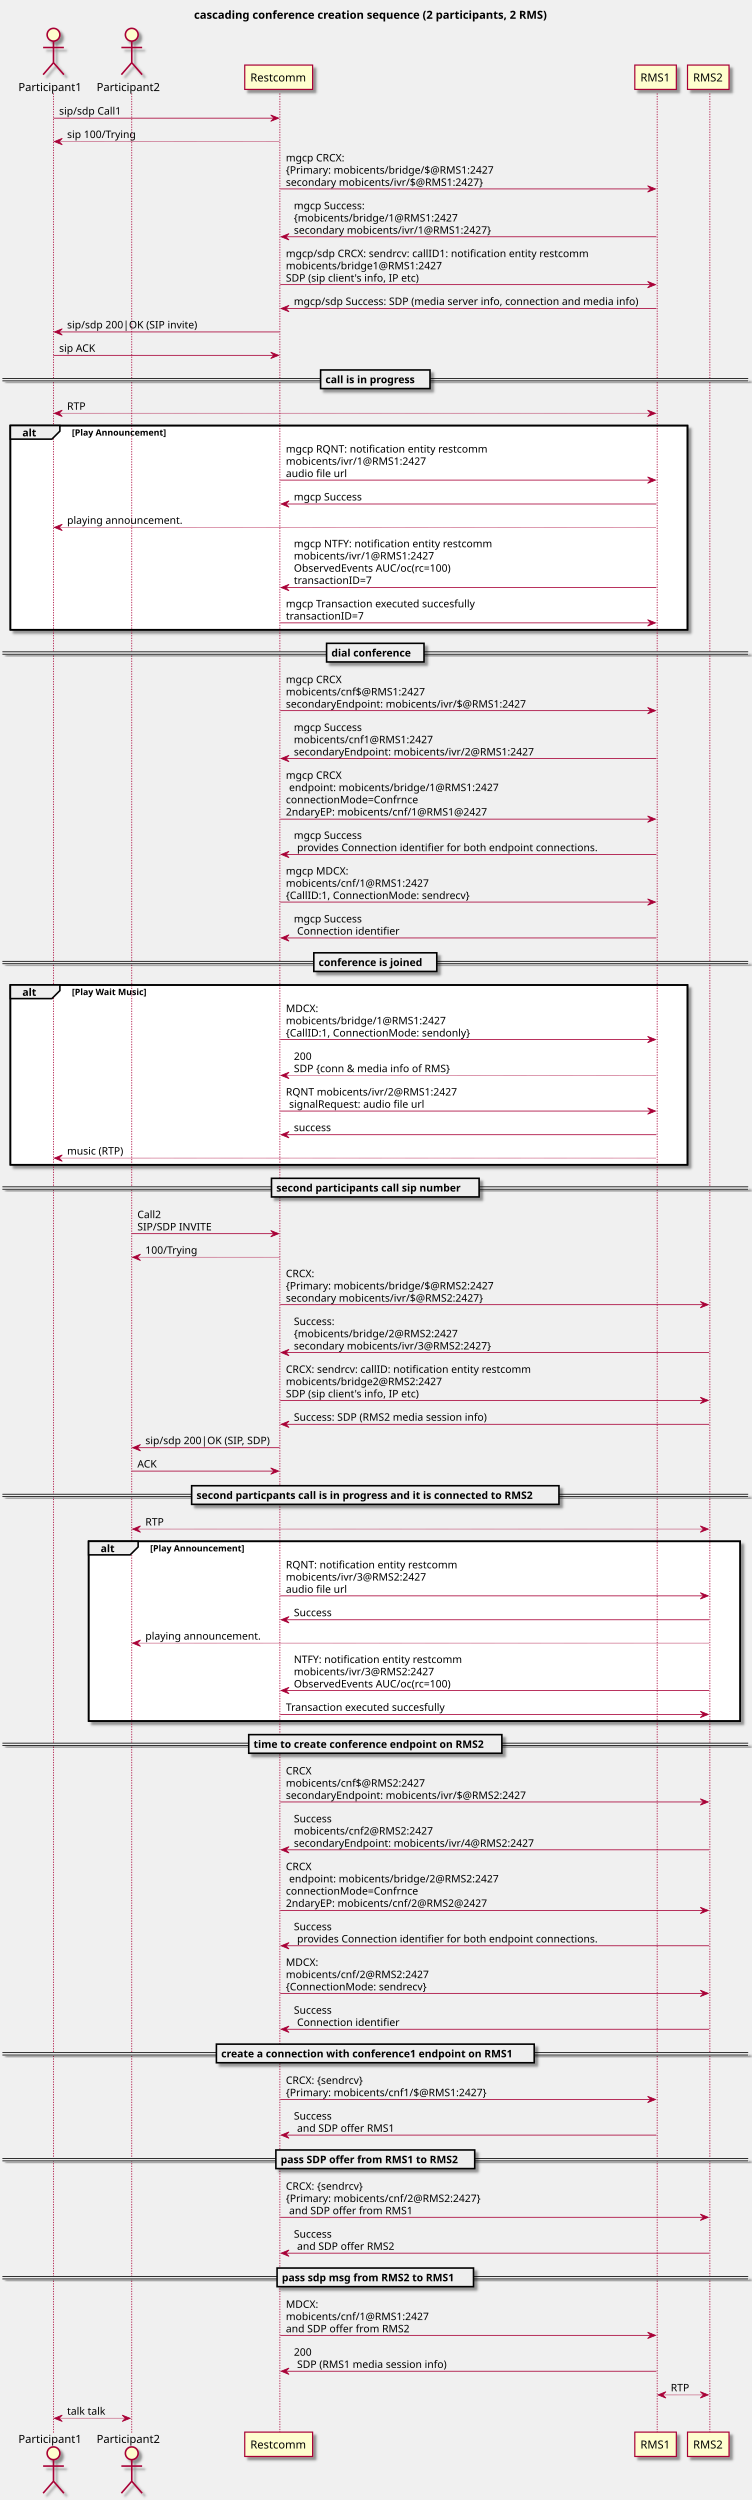
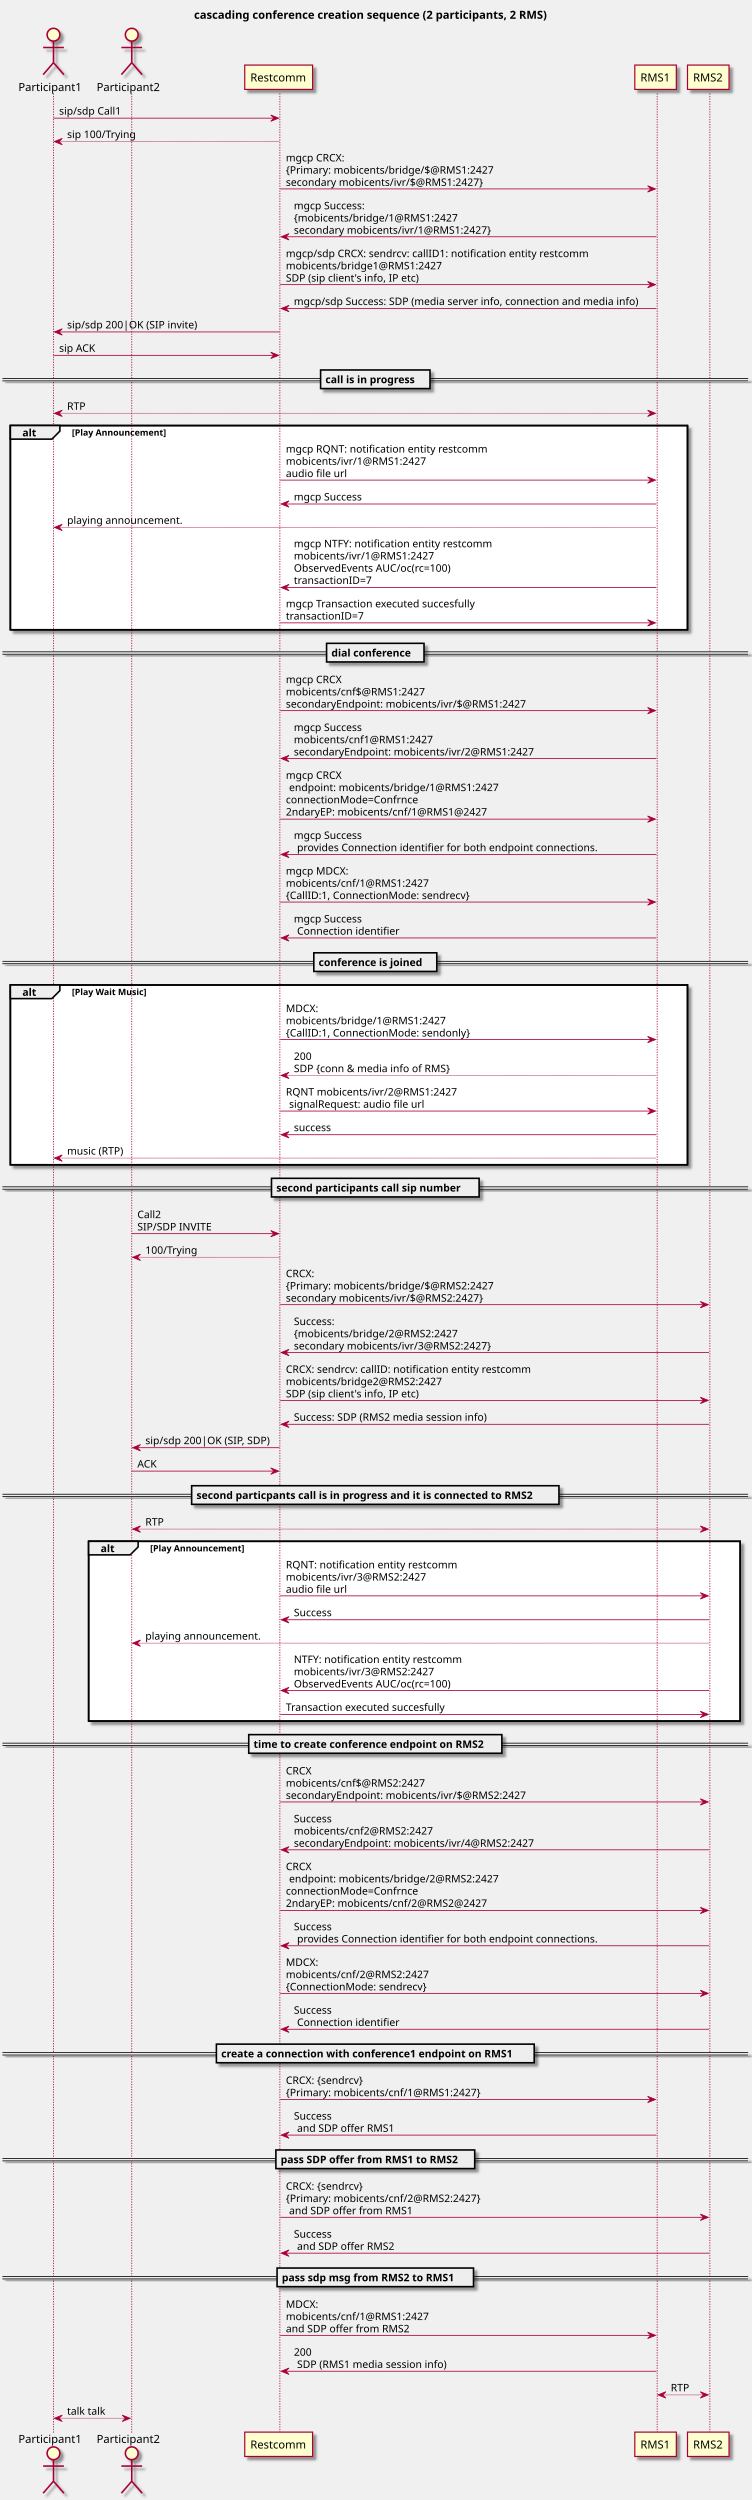
<svg xmlns="http://www.w3.org/2000/svg" height="9784.375px" style="width:2943px;height:9784px;" version="1.1" viewBox="0 0 2943 9784" width="2943.75px">
  <defs>
    <filter height="300%" id="f1" width="300%" x="-1" y="-1">
      <feGaussianBlur result="blurOut" stdDeviation="6.25" />
      <feColorMatrix in="blurOut" result="blurOut2" type="matrix" values="0 0 0 0 0 0 0 0 0 0 0 0 0 0 0 0 0 0 .4 0" />
      <feOffset dx="12.5" dy="12.5" in="blurOut2" result="blurOut3" />
      <feBlend in="SourceGraphic" in2="blurOut3" mode="normal" />
    </filter>
  </defs>
  <g>
    <text fill="#000000" font-family="sans-serif" font-size="43.75" font-weight="bold" lengthAdjust="spacingAndGlyphs" textLength="1418.75" x="759.375" y="73.547">cascading conference creation sequence (2 participants, 2 RMS)</text>
    <rect fill="#FFFFFF" filter="url(#f1)" height="799.145" style="stroke: #000000; stroke-width: 6.25;" width="2650" x="40.625" y="1665.454" />
    <rect fill="#FFFFFF" filter="url(#f1)" height="703.455" style="stroke: #000000; stroke-width: 6.25;" width="2650" x="40.625" y="3854.913" />
    <rect fill="#FFFFFF" filter="url(#f1)" height="703.455" style="stroke: #000000; stroke-width: 6.25;" width="2550" x="346.875" y="6032.086" />
    <line style="stroke: #A80036; stroke-width: 3.125; stroke-dasharray: 5.0,5.0;" x1="209.375" x2="209.375" y1="365.552" y2="9521.448" />
    <line style="stroke: #A80036; stroke-width: 3.125; stroke-dasharray: 5.0,5.0;" x1="515.625" x2="515.625" y1="365.552" y2="9521.448" />
    <line style="stroke: #A80036; stroke-width: 3.125; stroke-dasharray: 5.0,5.0;" x1="1095.312" x2="1095.312" y1="365.552" y2="9521.448" />
    <line style="stroke: #A80036; stroke-width: 3.125; stroke-dasharray: 5.0,5.0;" x1="2571.875" x2="2571.875" y1="365.552" y2="9521.448" />
    <line style="stroke: #A80036; stroke-width: 3.125; stroke-dasharray: 5.0,5.0;" x1="2778.125" x2="2778.125" y1="365.552" y2="9521.448" />
    <text fill="#000000" font-family="sans-serif" font-size="43.75" lengthAdjust="spacingAndGlyphs" textLength="256.25" x="71.875" y="356.323">Participant1</text>
    <ellipse cx="209.375" cy="135.901" fill="#FEFECE" filter="url(#f1)" rx="25" ry="25" style="stroke: #A80036; stroke-width: 6.25;" />
    <path d="M209.375,160.901 L209.375,245.276 M168.75,185.901 L250,185.901 M209.375,245.276 L168.75,292.151 M209.375,245.276 L250,292.151 " fill="#FEFECE" filter="url(#f1)" style="stroke: #A80036; stroke-width: 6.25;" />
    <text fill="#000000" font-family="sans-serif" font-size="43.75" lengthAdjust="spacingAndGlyphs" textLength="256.25" x="71.875" y="9560.62">Participant1</text>
    <ellipse cx="209.375" cy="9601.099" fill="#FEFECE" filter="url(#f1)" rx="25" ry="25" style="stroke: #A80036; stroke-width: 6.25;" />
    <path d="M209.375,9626.099 L209.375,9710.474 M168.75,9651.099 L250,9651.099 M209.375,9710.474 L168.75,9757.349 M209.375,9710.474 L250,9757.349 " fill="#FEFECE" filter="url(#f1)" style="stroke: #A80036; stroke-width: 6.25;" />
    <text fill="#000000" font-family="sans-serif" font-size="43.75" lengthAdjust="spacingAndGlyphs" textLength="256.25" x="378.125" y="356.323">Participant2</text>
    <ellipse cx="515.625" cy="135.901" fill="#FEFECE" filter="url(#f1)" rx="25" ry="25" style="stroke: #A80036; stroke-width: 6.25;" />
    <path d="M515.625,160.901 L515.625,245.276 M475,185.901 L556.25,185.901 M515.625,245.276 L475,292.151 M515.625,245.276 L556.25,292.151 " fill="#FEFECE" filter="url(#f1)" style="stroke: #A80036; stroke-width: 6.25;" />
    <text fill="#000000" font-family="sans-serif" font-size="43.75" lengthAdjust="spacingAndGlyphs" textLength="256.25" x="378.125" y="9560.62">Participant2</text>
    <ellipse cx="515.625" cy="9601.099" fill="#FEFECE" filter="url(#f1)" rx="25" ry="25" style="stroke: #A80036; stroke-width: 6.25;" />
    <path d="M515.625,9626.099 L515.625,9710.474 M475,9651.099 L556.25,9651.099 M515.625,9710.474 L475,9757.349 M515.625,9710.474 L556.25,9757.349 " fill="#FEFECE" filter="url(#f1)" style="stroke: #A80036; stroke-width: 6.25;" />
    <rect fill="#FEFECE" filter="url(#f1)" height="95.276" style="stroke: #A80036; stroke-width: 4.688;" width="265.625" x="957.812" y="254.651" />
    <text fill="#000000" font-family="sans-serif" font-size="43.75" lengthAdjust="spacingAndGlyphs" textLength="221.875" x="979.688" y="318.823">Restcomm</text>
    <rect fill="#FEFECE" filter="url(#f1)" height="95.276" style="stroke: #A80036; stroke-width: 4.688;" width="265.625" x="957.812" y="9518.323" />
    <text fill="#000000" font-family="sans-serif" font-size="43.75" lengthAdjust="spacingAndGlyphs" textLength="221.875" x="979.688" y="9582.495">Restcomm</text>
    <rect fill="#FEFECE" filter="url(#f1)" height="95.276" style="stroke: #A80036; stroke-width: 4.688;" width="162.5" x="2484.375" y="254.651" />
    <text fill="#000000" font-family="sans-serif" font-size="43.75" lengthAdjust="spacingAndGlyphs" textLength="118.75" x="2506.25" y="318.823">RMS1</text>
    <rect fill="#FEFECE" filter="url(#f1)" height="95.276" style="stroke: #A80036; stroke-width: 4.688;" width="162.5" x="2484.375" y="9518.323" />
    <text fill="#000000" font-family="sans-serif" font-size="43.75" lengthAdjust="spacingAndGlyphs" textLength="118.75" x="2506.25" y="9582.495">RMS1</text>
    <rect fill="#FEFECE" filter="url(#f1)" height="95.276" style="stroke: #A80036; stroke-width: 4.688;" width="162.5" x="2690.625" y="254.651" />
    <text fill="#000000" font-family="sans-serif" font-size="43.75" lengthAdjust="spacingAndGlyphs" textLength="118.75" x="2712.5" y="318.823">RMS2</text>
    <rect fill="#FEFECE" filter="url(#f1)" height="95.276" style="stroke: #A80036; stroke-width: 4.688;" width="162.5" x="2690.625" y="9518.323" />
    <text fill="#000000" font-family="sans-serif" font-size="43.75" lengthAdjust="spacingAndGlyphs" textLength="118.75" x="2712.5" y="9582.495">RMS2</text>
    <polygon fill="#A80036" points="1059.375,449.927,1090.625,462.427,1059.375,474.927,1071.875,462.427" style="stroke: #A80036; stroke-width: 3.125;" />
    <line style="stroke: #A80036; stroke-width: 3.125;" x1="209.375" x2="1078.125" y1="462.427" y2="462.427" />
    <text fill="#000000" font-family="sans-serif" font-size="40.625" lengthAdjust="spacingAndGlyphs" textLength="265.625" x="231.25" y="448.578">sip/sdp Call1</text>
    <polygon fill="#A80036" points="243.75,541.522,212.5,554.022,243.75,566.522,231.25,554.022" style="stroke: #A80036; stroke-width: 3.125;" />
    <line style="stroke: #A80036; stroke-width: 3.125; stroke-dasharray: 2.0,2.0;" x1="225" x2="1093.75" y1="554.022" y2="554.022" />
    <text fill="#000000" font-family="sans-serif" font-size="40.625" lengthAdjust="spacingAndGlyphs" textLength="293.75" x="262.5" y="540.173">sip 100/Trying</text>
    <polygon fill="#A80036" points="2534.375,726.868,2565.625,739.368,2534.375,751.868,2546.875,739.368" style="stroke: #A80036; stroke-width: 3.125;" />
    <line style="stroke: #A80036; stroke-width: 3.125;" x1="1096.875" x2="2553.125" y1="739.368" y2="739.368" />
    <text fill="#000000" font-family="sans-serif" font-size="40.625" lengthAdjust="spacingAndGlyphs" textLength="240.625" x="1118.75" y="631.769">mgcp CRCX:</text>
    <text fill="#000000" font-family="sans-serif" font-size="40.625" lengthAdjust="spacingAndGlyphs" textLength="837.5" x="1118.75" y="679.614">{Primary: mobicents/bridge/$@RMS1:2427</text>
    <text fill="#000000" font-family="sans-serif" font-size="40.625" lengthAdjust="spacingAndGlyphs" textLength="803.125" x="1118.75" y="727.46">secondary mobicents/ivr/$@RMS1:2427}</text>
    <polygon fill="#A80036" points="1131.25,914.154,1100,926.654,1131.25,939.154,1118.75,926.654" style="stroke: #A80036; stroke-width: 3.125;" />
    <line style="stroke: #A80036; stroke-width: 3.125;" x1="1112.5" x2="2568.75" y1="926.654" y2="926.654" />
    <text fill="#000000" font-family="sans-serif" font-size="40.625" lengthAdjust="spacingAndGlyphs" textLength="290.625" x="1150" y="819.055">mgcp Success:</text>
    <text fill="#000000" font-family="sans-serif" font-size="40.625" lengthAdjust="spacingAndGlyphs" textLength="665.625" x="1150" y="866.901">{mobicents/bridge/1@RMS1:2427</text>
    <text fill="#000000" font-family="sans-serif" font-size="40.625" lengthAdjust="spacingAndGlyphs" textLength="803.125" x="1150" y="914.746">secondary mobicents/ivr/1@RMS1:2427}</text>
    <polygon fill="#A80036" points="2534.375,1101.44,2565.625,1113.94,2534.375,1126.44,2546.875,1113.94" style="stroke: #A80036; stroke-width: 3.125;" />
    <line style="stroke: #A80036; stroke-width: 3.125;" x1="1096.875" x2="2553.125" y1="1113.94" y2="1113.94" />
    <text fill="#000000" font-family="sans-serif" font-size="40.625" lengthAdjust="spacingAndGlyphs" textLength="1250" x="1118.75" y="1006.342">mgcp/sdp CRCX: sendrcv: callID1: notification entity restcomm</text>
    <text fill="#000000" font-family="sans-serif" font-size="40.625" lengthAdjust="spacingAndGlyphs" textLength="631.25" x="1118.75" y="1054.187">mobicents/bridge1@RMS1:2427</text>
    <text fill="#000000" font-family="sans-serif" font-size="40.625" lengthAdjust="spacingAndGlyphs" textLength="546.875" x="1118.75" y="1102.033">SDP (sip client's info, IP etc)</text>
    <polygon fill="#A80036" points="1131.25,1194.977,1100,1207.477,1131.25,1219.977,1118.75,1207.477" style="stroke: #A80036; stroke-width: 3.125;" />
    <line style="stroke: #A80036; stroke-width: 3.125;" x1="1112.5" x2="2568.75" y1="1207.477" y2="1207.477" />
    <text fill="#000000" font-family="sans-serif" font-size="40.625" lengthAdjust="spacingAndGlyphs" textLength="1400" x="1150" y="1193.628">mgcp/sdp Success: SDP (media server info, connection and media info)</text>
    <polygon fill="#A80036" points="243.75,1286.572,212.5,1299.072,243.75,1311.572,231.25,1299.072" style="stroke: #A80036; stroke-width: 3.125;" />
    <line style="stroke: #A80036; stroke-width: 3.125;" x1="225" x2="1093.75" y1="1299.072" y2="1299.072" />
    <text fill="#000000" font-family="sans-serif" font-size="40.625" lengthAdjust="spacingAndGlyphs" textLength="528.125" x="262.5" y="1285.223">sip/sdp 200|OK (SIP invite)</text>
    <polygon fill="#A80036" points="1059.375,1378.168,1090.625,1390.668,1059.375,1403.168,1071.875,1390.668" style="stroke: #A80036; stroke-width: 3.125;" />
    <line style="stroke: #A80036; stroke-width: 3.125;" x1="209.375" x2="1078.125" y1="1390.668" y2="1390.668" />
    <text fill="#000000" font-family="sans-serif" font-size="40.625" lengthAdjust="spacingAndGlyphs" textLength="153.125" x="231.25" y="1376.819">sip ACK</text>
    <rect fill="#EEEEEE" filter="url(#f1)" height="9.375" style="stroke: #EEEEEE; stroke-width: 3.125;" width="2918.75" x="9.375" y="1481.186" />
    <line style="stroke: #000000; stroke-width: 3.125;" x1="9.375" x2="2928.125" y1="1481.186" y2="1481.186" />
    <line style="stroke: #000000; stroke-width: 3.125;" x1="9.375" x2="2928.125" y1="1490.561" y2="1490.561" />
    <rect fill="#EEEEEE" filter="url(#f1)" height="72.846" style="stroke: #000000; stroke-width: 6.25;" width="428.125" x="1254.688" y="1447.888" />
    <text fill="#000000" font-family="sans-serif" font-size="40.625" font-weight="bold" lengthAdjust="spacingAndGlyphs" textLength="371.875" x="1273.438" y="1499.664">call is in progress</text>
    <polygon fill="#A80036" points="243.75,1605.109,212.5,1617.609,243.75,1630.109,231.25,1617.609" style="stroke: #A80036; stroke-width: 3.125;" />
    <polygon fill="#A80036" points="2534.375,1605.109,2565.625,1617.609,2534.375,1630.109,2546.875,1617.609" style="stroke: #A80036; stroke-width: 3.125;" />
    <line style="stroke: #A80036; stroke-width: 3.125; stroke-dasharray: 2.0,2.0;" x1="225" x2="2553.125" y1="1617.609" y2="1617.609" />
    <text fill="#000000" font-family="sans-serif" font-size="40.625" lengthAdjust="spacingAndGlyphs" textLength="71.875" x="262.5" y="1603.76">RTP</text>
    <rect fill="none" height="799.145" style="stroke: #000000; stroke-width: 6.25;" width="2650" x="40.625" y="1665.454" />
    <polygon fill="#EEEEEE" points="40.625,1665.454,234.375,1665.454,234.375,1687.329,203.125,1718.579,40.625,1718.579,40.625,1665.454" style="stroke: #000000; stroke-width: 6.25;" />
    <text fill="#000000" font-family="sans-serif" font-size="40.625" font-weight="bold" lengthAdjust="spacingAndGlyphs" textLength="53.125" x="87.5" y="1707.855">alt</text>
    <text fill="#000000" font-family="sans-serif" font-size="34.375" font-weight="bold" lengthAdjust="spacingAndGlyphs" textLength="368.75" x="281.25" y="1704.938">[Play Announcement]</text>
    <polygon fill="#A80036" points="2534.375,1866.425,2565.625,1878.925,2534.375,1891.425,2546.875,1878.925" style="stroke: #A80036; stroke-width: 3.125;" />
    <line style="stroke: #A80036; stroke-width: 3.125;" x1="1096.875" x2="2553.125" y1="1878.925" y2="1878.925" />
    <text fill="#000000" font-family="sans-serif" font-size="40.625" lengthAdjust="spacingAndGlyphs" textLength="821.875" x="1118.75" y="1771.326">mgcp RQNT: notification entity restcomm</text>
    <text fill="#000000" font-family="sans-serif" font-size="40.625" lengthAdjust="spacingAndGlyphs" textLength="578.125" x="1118.75" y="1819.171">mobicents/ivr/1@RMS1:2427</text>
    <text fill="#000000" font-family="sans-serif" font-size="40.625" lengthAdjust="spacingAndGlyphs" textLength="250" x="1118.75" y="1867.017">audio file url</text>
    <polygon fill="#A80036" points="1131.25,1959.961,1100,1972.461,1131.25,1984.961,1118.75,1972.461" style="stroke: #A80036; stroke-width: 3.125;" />
    <line style="stroke: #A80036; stroke-width: 3.125;" x1="1112.5" x2="2568.75" y1="1972.461" y2="1972.461" />
    <text fill="#000000" font-family="sans-serif" font-size="40.625" lengthAdjust="spacingAndGlyphs" textLength="278.125" x="1150" y="1958.612">mgcp Success</text>
    <polygon fill="#A80036" points="243.75,2051.556,212.5,2064.056,243.75,2076.556,231.25,2064.056" style="stroke: #A80036; stroke-width: 3.125;" />
    <line style="stroke: #A80036; stroke-width: 3.125; stroke-dasharray: 2.0,2.0;" x1="225" x2="2568.75" y1="2064.056" y2="2064.056" />
    <text fill="#000000" font-family="sans-serif" font-size="40.625" lengthAdjust="spacingAndGlyphs" textLength="459.375" x="262.5" y="2050.207">playing announcement.</text>
    <polygon fill="#A80036" points="1131.25,2286.902,1100,2299.402,1131.25,2311.902,1118.75,2299.402" style="stroke: #A80036; stroke-width: 3.125;" />
    <line style="stroke: #A80036; stroke-width: 3.125;" x1="1112.5" x2="2568.75" y1="2299.402" y2="2299.402" />
    <text fill="#000000" font-family="sans-serif" font-size="40.625" lengthAdjust="spacingAndGlyphs" textLength="812.5" x="1150" y="2141.803">mgcp NTFY: notification entity restcomm</text>
    <text fill="#000000" font-family="sans-serif" font-size="40.625" lengthAdjust="spacingAndGlyphs" textLength="578.125" x="1150" y="2189.648">mobicents/ivr/1@RMS1:2427</text>
    <text fill="#000000" font-family="sans-serif" font-size="40.625" lengthAdjust="spacingAndGlyphs" textLength="646.875" x="1150" y="2237.494">ObservedEvents AUC/oc(rc=100)</text>
    <text fill="#000000" font-family="sans-serif" font-size="40.625" lengthAdjust="spacingAndGlyphs" textLength="321.875" x="1150" y="2285.339">transactionID=7</text>
    <polygon fill="#A80036" points="2534.375,2425.159,2565.625,2437.659,2534.375,2450.159,2546.875,2437.659" style="stroke: #A80036; stroke-width: 3.125;" />
    <line style="stroke: #A80036; stroke-width: 3.125;" x1="1096.875" x2="2553.125" y1="2437.659" y2="2437.659" />
    <text fill="#000000" font-family="sans-serif" font-size="40.625" lengthAdjust="spacingAndGlyphs" textLength="778.125" x="1118.75" y="2376.935">mgcp Transaction executed succesfully</text>
    <text fill="#000000" font-family="sans-serif" font-size="40.625" lengthAdjust="spacingAndGlyphs" textLength="321.875" x="1118.75" y="2424.78">transactionID=7</text>
    <rect fill="#EEEEEE" filter="url(#f1)" height="9.375" style="stroke: #EEEEEE; stroke-width: 3.125;" width="2918.75" x="9.375" y="2551.022" />
    <line style="stroke: #000000; stroke-width: 3.125;" x1="9.375" x2="2928.125" y1="2551.022" y2="2551.022" />
    <line style="stroke: #000000; stroke-width: 3.125;" x1="9.375" x2="2928.125" y1="2560.397" y2="2560.397" />
    <rect fill="#EEEEEE" filter="url(#f1)" height="72.846" style="stroke: #000000; stroke-width: 6.25;" width="381.25" x="1278.125" y="2517.725" />
    <text fill="#000000" font-family="sans-serif" font-size="40.625" font-weight="bold" lengthAdjust="spacingAndGlyphs" textLength="325" x="1296.875" y="2569.501">dial conference</text>
    <polygon fill="#A80036" points="2534.375,2768.695,2565.625,2781.195,2534.375,2793.695,2546.875,2781.195" style="stroke: #A80036; stroke-width: 3.125;" />
    <line style="stroke: #A80036; stroke-width: 3.125;" x1="1096.875" x2="2553.125" y1="2781.195" y2="2781.195" />
    <text fill="#000000" font-family="sans-serif" font-size="40.625" lengthAdjust="spacingAndGlyphs" textLength="228.125" x="1118.75" y="2673.596">mgcp CRCX</text>
    <text fill="#000000" font-family="sans-serif" font-size="40.625" lengthAdjust="spacingAndGlyphs" textLength="568.75" x="1118.75" y="2721.442">mobicents/cnf$@RMS1:2427</text>
    <text fill="#000000" font-family="sans-serif" font-size="40.625" lengthAdjust="spacingAndGlyphs" textLength="978.125" x="1118.75" y="2769.287">secondaryEndpoint: mobicents/ivr/$@RMS1:2427</text>
    <polygon fill="#A80036" points="1131.25,2955.981,1100,2968.481,1131.25,2980.981,1118.75,2968.481" style="stroke: #A80036; stroke-width: 3.125;" />
    <line style="stroke: #A80036; stroke-width: 3.125;" x1="1112.5" x2="2568.75" y1="2968.481" y2="2968.481" />
    <text fill="#000000" font-family="sans-serif" font-size="40.625" lengthAdjust="spacingAndGlyphs" textLength="278.125" x="1150" y="2860.883">mgcp Success</text>
    <text fill="#000000" font-family="sans-serif" font-size="40.625" lengthAdjust="spacingAndGlyphs" textLength="568.75" x="1150" y="2908.728">mobicents/cnf1@RMS1:2427</text>
    <text fill="#000000" font-family="sans-serif" font-size="40.625" lengthAdjust="spacingAndGlyphs" textLength="978.125" x="1150" y="2956.573">secondaryEndpoint: mobicents/ivr/2@RMS1:2427</text>
    <polygon fill="#A80036" points="2534.375,3193.268,2565.625,3205.768,2534.375,3218.268,2546.875,3205.768" style="stroke: #A80036; stroke-width: 3.125;" />
    <line style="stroke: #A80036; stroke-width: 3.125;" x1="1096.875" x2="2553.125" y1="3205.768" y2="3205.768" />
    <text fill="#000000" font-family="sans-serif" font-size="40.625" lengthAdjust="spacingAndGlyphs" textLength="228.125" x="1118.75" y="3048.169">mgcp CRCX</text>
    <text fill="#000000" font-family="sans-serif" font-size="40.625" lengthAdjust="spacingAndGlyphs" textLength="853.125" x="1131.25" y="3096.014">endpoint: mobicents/bridge/1@RMS1:2427</text>
    <text fill="#000000" font-family="sans-serif" font-size="40.625" lengthAdjust="spacingAndGlyphs" textLength="534.375" x="1118.75" y="3143.86">connectionMode=Confrnce</text>
    <text fill="#000000" font-family="sans-serif" font-size="40.625" lengthAdjust="spacingAndGlyphs" textLength="815.625" x="1118.75" y="3191.705">2ndaryEP: mobicents/cnf/1@RMS1@2427</text>
    <polygon fill="#A80036" points="1131.25,3331.525,1100,3344.025,1131.25,3356.525,1118.75,3344.025" style="stroke: #A80036; stroke-width: 3.125;" />
    <line style="stroke: #A80036; stroke-width: 3.125;" x1="1112.5" x2="2568.75" y1="3344.025" y2="3344.025" />
    <text fill="#000000" font-family="sans-serif" font-size="40.625" lengthAdjust="spacingAndGlyphs" textLength="278.125" x="1150" y="3283.301">mgcp Success</text>
    <text fill="#000000" font-family="sans-serif" font-size="40.625" lengthAdjust="spacingAndGlyphs" textLength="1221.875" x="1162.5" y="3331.146">provides Connection identifier for both endpoint connections.</text>
    <polygon fill="#A80036" points="2534.375,3517.841,2565.625,3530.341,2534.375,3542.841,2546.875,3530.341" style="stroke: #A80036; stroke-width: 3.125;" />
    <line style="stroke: #A80036; stroke-width: 3.125;" x1="1096.875" x2="2553.125" y1="3530.341" y2="3530.341" />
    <text fill="#000000" font-family="sans-serif" font-size="40.625" lengthAdjust="spacingAndGlyphs" textLength="253.125" x="1118.75" y="3422.742">mgcp MDCX:</text>
    <text fill="#000000" font-family="sans-serif" font-size="40.625" lengthAdjust="spacingAndGlyphs" textLength="590.625" x="1118.75" y="3470.587">mobicents/cnf/1@RMS1:2427</text>
    <text fill="#000000" font-family="sans-serif" font-size="40.625" lengthAdjust="spacingAndGlyphs" textLength="737.5" x="1118.75" y="3518.433">{CallID:1, ConnectionMode: sendrecv}</text>
    <polygon fill="#A80036" points="1131.25,3658.252,1100,3670.752,1131.25,3683.252,1118.75,3670.752" style="stroke: #A80036; stroke-width: 3.125;" />
    <line style="stroke: #A80036; stroke-width: 3.125;" x1="1112.5" x2="2568.75" y1="3670.752" y2="3670.752" />
    <text fill="#000000" font-family="sans-serif" font-size="40.625" lengthAdjust="spacingAndGlyphs" textLength="278.125" x="1150" y="3610.028">mgcp Success</text>
    <text fill="#000000" font-family="sans-serif" font-size="40.625" lengthAdjust="spacingAndGlyphs" textLength="415.625" x="1162.5" y="3657.874">Connection identifier</text>
    <rect fill="#EEEEEE" filter="url(#f1)" height="9.375" style="stroke: #EEEEEE; stroke-width: 3.125;" width="2918.75" x="9.375" y="3762.241" />
    <line style="stroke: #000000; stroke-width: 3.125;" x1="9.375" x2="2928.125" y1="3762.241" y2="3762.241" />
    <line style="stroke: #000000; stroke-width: 3.125;" x1="9.375" x2="2928.125" y1="3771.616" y2="3771.616" />
    <rect fill="#EEEEEE" filter="url(#f1)" height="72.846" style="stroke: #000000; stroke-width: 6.25;" width="481.25" x="1228.125" y="3728.943" />
    <text fill="#000000" font-family="sans-serif" font-size="40.625" font-weight="bold" lengthAdjust="spacingAndGlyphs" textLength="425" x="1246.875" y="3780.719">conference is joined</text>
    <rect fill="none" height="703.455" style="stroke: #000000; stroke-width: 6.25;" width="2650" x="40.625" y="3854.913" />
    <polygon fill="#EEEEEE" points="40.625,3854.913,234.375,3854.913,234.375,3876.788,203.125,3908.038,40.625,3908.038,40.625,3854.913" style="stroke: #000000; stroke-width: 6.25;" />
    <text fill="#000000" font-family="sans-serif" font-size="40.625" font-weight="bold" lengthAdjust="spacingAndGlyphs" textLength="53.125" x="87.5" y="3897.314">alt</text>
    <text fill="#000000" font-family="sans-serif" font-size="34.375" font-weight="bold" lengthAdjust="spacingAndGlyphs" textLength="300" x="281.25" y="3894.397">[Play Wait Music]</text>
    <polygon fill="#A80036" points="2534.375,4055.884,2565.625,4068.384,2534.375,4080.884,2546.875,4068.384" style="stroke: #A80036; stroke-width: 3.125;" />
    <line style="stroke: #A80036; stroke-width: 3.125;" x1="1096.875" x2="2553.125" y1="4068.384" y2="4068.384" />
    <text fill="#000000" font-family="sans-serif" font-size="40.625" lengthAdjust="spacingAndGlyphs" textLength="131.25" x="1118.75" y="3960.785">MDCX:</text>
    <text fill="#000000" font-family="sans-serif" font-size="40.625" lengthAdjust="spacingAndGlyphs" textLength="653.125" x="1118.75" y="4008.63">mobicents/bridge/1@RMS1:2427</text>
    <text fill="#000000" font-family="sans-serif" font-size="40.625" lengthAdjust="spacingAndGlyphs" textLength="740.625" x="1118.75" y="4056.476">{CallID:1, ConnectionMode: sendonly}</text>
    <polygon fill="#A80036" points="1131.25,4196.295,1100,4208.795,1131.25,4221.295,1118.75,4208.795" style="stroke: #A80036; stroke-width: 3.125;" />
    <line style="stroke: #A80036; stroke-width: 3.125; stroke-dasharray: 2.0,2.0;" x1="1112.5" x2="2568.75" y1="4208.795" y2="4208.795" />
    <text fill="#000000" font-family="sans-serif" font-size="40.625" lengthAdjust="spacingAndGlyphs" textLength="75" x="1150" y="4148.071">200</text>
    <text fill="#000000" font-family="sans-serif" font-size="40.625" lengthAdjust="spacingAndGlyphs" textLength="618.75" x="1150" y="4195.917">SDP {conn &amp; media info of RMS}</text>
    <polygon fill="#A80036" points="2534.375,4335.736,2565.625,4348.236,2534.375,4360.736,2546.875,4348.236" style="stroke: #A80036; stroke-width: 3.125;" />
    <line style="stroke: #A80036; stroke-width: 3.125;" x1="1096.875" x2="2553.125" y1="4348.236" y2="4348.236" />
    <text fill="#000000" font-family="sans-serif" font-size="40.625" lengthAdjust="spacingAndGlyphs" textLength="703.125" x="1118.75" y="4287.512">RQNT mobicents/ivr/2@RMS1:2427</text>
    <text fill="#000000" font-family="sans-serif" font-size="40.625" lengthAdjust="spacingAndGlyphs" textLength="550" x="1131.25" y="4335.358">signalRequest: audio file url</text>
    <polygon fill="#A80036" points="1131.25,4428.302,1100,4440.802,1131.25,4453.302,1118.75,4440.802" style="stroke: #A80036; stroke-width: 3.125;" />
    <line style="stroke: #A80036; stroke-width: 3.125;" x1="1112.5" x2="2568.75" y1="4440.802" y2="4440.802" />
    <text fill="#000000" font-family="sans-serif" font-size="40.625" lengthAdjust="spacingAndGlyphs" textLength="156.25" x="1150" y="4426.953">success</text>
    <polygon fill="#A80036" points="243.75,4519.898,212.5,4532.398,243.75,4544.898,231.25,4532.398" style="stroke: #A80036; stroke-width: 3.125;" />
    <line style="stroke: #A80036; stroke-width: 3.125; stroke-dasharray: 2.0,2.0;" x1="225" x2="2568.75" y1="4532.398" y2="4532.398" />
    <text fill="#000000" font-family="sans-serif" font-size="40.625" lengthAdjust="spacingAndGlyphs" textLength="228.125" x="262.5" y="4518.549">music (RTP)</text>
    <rect fill="#EEEEEE" filter="url(#f1)" height="9.375" style="stroke: #EEEEEE; stroke-width: 3.125;" width="2918.75" x="9.375" y="4644.791" />
    <line style="stroke: #000000; stroke-width: 3.125;" x1="9.375" x2="2928.125" y1="4644.791" y2="4644.791" />
    <line style="stroke: #000000; stroke-width: 3.125;" x1="9.375" x2="2928.125" y1="4654.166" y2="4654.166" />
    <rect fill="#EEEEEE" filter="url(#f1)" height="72.846" style="stroke: #000000; stroke-width: 6.25;" width="812.5" x="1062.5" y="4611.493" />
    <text fill="#000000" font-family="sans-serif" font-size="40.625" font-weight="bold" lengthAdjust="spacingAndGlyphs" textLength="756.25" x="1081.25" y="4663.269">second participants call sip number</text>
    <polygon fill="#A80036" points="1059.375,4815.588,1090.625,4828.088,1059.375,4840.588,1071.875,4828.088" style="stroke: #A80036; stroke-width: 3.125;" />
    <line style="stroke: #A80036; stroke-width: 3.125;" x1="515.625" x2="1078.125" y1="4828.088" y2="4828.088" />
    <text fill="#000000" font-family="sans-serif" font-size="40.625" lengthAdjust="spacingAndGlyphs" textLength="100" x="537.5" y="4767.364">Call2</text>
    <text fill="#000000" font-family="sans-serif" font-size="40.625" lengthAdjust="spacingAndGlyphs" textLength="293.75" x="537.5" y="4815.21">SIP/SDP INVITE</text>
    <polygon fill="#A80036" points="550,4908.154,518.75,4920.654,550,4933.154,537.5,4920.654" style="stroke: #A80036; stroke-width: 3.125;" />
    <line style="stroke: #A80036; stroke-width: 3.125; stroke-dasharray: 2.0,2.0;" x1="531.25" x2="1093.75" y1="4920.654" y2="4920.654" />
    <text fill="#000000" font-family="sans-serif" font-size="40.625" lengthAdjust="spacingAndGlyphs" textLength="221.875" x="568.75" y="4906.805">100/Trying</text>
    <polygon fill="#A80036" points="2740.625,5093.5,2771.875,5106,2740.625,5118.5,2753.125,5106" style="stroke: #A80036; stroke-width: 3.125;" />
    <line style="stroke: #A80036; stroke-width: 3.125;" x1="1096.875" x2="2759.375" y1="5106" y2="5106" />
    <text fill="#000000" font-family="sans-serif" font-size="40.625" lengthAdjust="spacingAndGlyphs" textLength="118.75" x="1118.75" y="4998.401">CRCX:</text>
    <text fill="#000000" font-family="sans-serif" font-size="40.625" lengthAdjust="spacingAndGlyphs" textLength="837.5" x="1118.75" y="5046.246">{Primary: mobicents/bridge/$@RMS2:2427</text>
    <text fill="#000000" font-family="sans-serif" font-size="40.625" lengthAdjust="spacingAndGlyphs" textLength="803.125" x="1118.75" y="5094.092">secondary mobicents/ivr/$@RMS2:2427}</text>
    <polygon fill="#A80036" points="1131.25,5280.786,1100,5293.286,1131.25,5305.786,1118.75,5293.286" style="stroke: #A80036; stroke-width: 3.125;" />
    <line style="stroke: #A80036; stroke-width: 3.125;" x1="1112.5" x2="2775" y1="5293.286" y2="5293.286" />
    <text fill="#000000" font-family="sans-serif" font-size="40.625" lengthAdjust="spacingAndGlyphs" textLength="168.75" x="1150" y="5185.687">Success:</text>
    <text fill="#000000" font-family="sans-serif" font-size="40.625" lengthAdjust="spacingAndGlyphs" textLength="665.625" x="1150" y="5233.533">{mobicents/bridge/2@RMS2:2427</text>
    <text fill="#000000" font-family="sans-serif" font-size="40.625" lengthAdjust="spacingAndGlyphs" textLength="803.125" x="1150" y="5281.378">secondary mobicents/ivr/3@RMS2:2427}</text>
    <polygon fill="#A80036" points="2740.625,5468.073,2771.875,5480.573,2740.625,5493.073,2753.125,5480.573" style="stroke: #A80036; stroke-width: 3.125;" />
    <line style="stroke: #A80036; stroke-width: 3.125;" x1="1096.875" x2="2759.375" y1="5480.573" y2="5480.573" />
    <text fill="#000000" font-family="sans-serif" font-size="40.625" lengthAdjust="spacingAndGlyphs" textLength="1009.375" x="1118.75" y="5372.974">CRCX: sendrcv: callID: notification entity restcomm</text>
    <text fill="#000000" font-family="sans-serif" font-size="40.625" lengthAdjust="spacingAndGlyphs" textLength="631.25" x="1118.75" y="5420.819">mobicents/bridge2@RMS2:2427</text>
    <text fill="#000000" font-family="sans-serif" font-size="40.625" lengthAdjust="spacingAndGlyphs" textLength="546.875" x="1118.75" y="5468.665">SDP (sip client's info, IP etc)</text>
    <polygon fill="#A80036" points="1131.25,5561.609,1100,5574.109,1131.25,5586.609,1118.75,5574.109" style="stroke: #A80036; stroke-width: 3.125;" />
    <line style="stroke: #A80036; stroke-width: 3.125;" x1="1112.5" x2="2775" y1="5574.109" y2="5574.109" />
    <text fill="#000000" font-family="sans-serif" font-size="40.625" lengthAdjust="spacingAndGlyphs" textLength="784.375" x="1150" y="5560.26">Success: SDP (RMS2 media session info)</text>
    <polygon fill="#A80036" points="550,5653.204,518.75,5665.704,550,5678.204,537.5,5665.704" style="stroke: #A80036; stroke-width: 3.125;" />
    <line style="stroke: #A80036; stroke-width: 3.125;" x1="531.25" x2="1093.75" y1="5665.704" y2="5665.704" />
    <text fill="#000000" font-family="sans-serif" font-size="40.625" lengthAdjust="spacingAndGlyphs" textLength="506.25" x="568.75" y="5651.855">sip/sdp 200|OK (SIP, SDP)</text>
    <polygon fill="#A80036" points="1059.375,5744.8,1090.625,5757.3,1059.375,5769.8,1071.875,5757.3" style="stroke: #A80036; stroke-width: 3.125;" />
    <line style="stroke: #A80036; stroke-width: 3.125;" x1="515.625" x2="1078.125" y1="5757.3" y2="5757.3" />
    <text fill="#000000" font-family="sans-serif" font-size="40.625" lengthAdjust="spacingAndGlyphs" textLength="81.25" x="537.5" y="5743.451">ACK</text>
    <rect fill="#EEEEEE" filter="url(#f1)" height="9.375" style="stroke: #EEEEEE; stroke-width: 3.125;" width="2918.75" x="9.375" y="5847.818" />
    <line style="stroke: #000000; stroke-width: 3.125;" x1="9.375" x2="2928.125" y1="5847.818" y2="5847.818" />
    <line style="stroke: #000000; stroke-width: 3.125;" x1="9.375" x2="2928.125" y1="5857.193" y2="5857.193" />
    <rect fill="#EEEEEE" filter="url(#f1)" height="72.846" style="stroke: #000000; stroke-width: 6.25;" width="1437.5" x="750" y="5814.52" />
    <text fill="#000000" font-family="sans-serif" font-size="40.625" font-weight="bold" lengthAdjust="spacingAndGlyphs" textLength="1381.25" x="768.75" y="5866.296">second particpants call is in progress and it is connected to RMS2</text>
    <polygon fill="#A80036" points="550,5971.741,518.75,5984.241,550,5996.741,537.5,5984.241" style="stroke: #A80036; stroke-width: 3.125;" />
    <polygon fill="#A80036" points="2740.625,5971.741,2771.875,5984.241,2740.625,5996.741,2753.125,5984.241" style="stroke: #A80036; stroke-width: 3.125;" />
    <line style="stroke: #A80036; stroke-width: 3.125; stroke-dasharray: 2.0,2.0;" x1="531.25" x2="2759.375" y1="5984.241" y2="5984.241" />
    <text fill="#000000" font-family="sans-serif" font-size="40.625" lengthAdjust="spacingAndGlyphs" textLength="71.875" x="568.75" y="5970.392">RTP</text>
    <rect fill="none" height="703.455" style="stroke: #000000; stroke-width: 6.25;" width="2550" x="346.875" y="6032.086" />
    <polygon fill="#EEEEEE" points="346.875,6032.086,540.625,6032.086,540.625,6053.961,509.375,6085.211,346.875,6085.211,346.875,6032.086" style="stroke: #000000; stroke-width: 6.25;" />
    <text fill="#000000" font-family="sans-serif" font-size="40.625" font-weight="bold" lengthAdjust="spacingAndGlyphs" textLength="53.125" x="393.75" y="6074.487">alt</text>
    <text fill="#000000" font-family="sans-serif" font-size="34.375" font-weight="bold" lengthAdjust="spacingAndGlyphs" textLength="368.75" x="587.5" y="6071.57">[Play Announcement]</text>
    <polygon fill="#A80036" points="2740.625,6233.057,2771.875,6245.557,2740.625,6258.057,2753.125,6245.557" style="stroke: #A80036; stroke-width: 3.125;" />
    <line style="stroke: #A80036; stroke-width: 3.125;" x1="1096.875" x2="2759.375" y1="6245.557" y2="6245.557" />
    <text fill="#000000" font-family="sans-serif" font-size="40.625" lengthAdjust="spacingAndGlyphs" textLength="700" x="1118.75" y="6137.958">RQNT: notification entity restcomm</text>
    <text fill="#000000" font-family="sans-serif" font-size="40.625" lengthAdjust="spacingAndGlyphs" textLength="578.125" x="1118.75" y="6185.803">mobicents/ivr/3@RMS2:2427</text>
    <text fill="#000000" font-family="sans-serif" font-size="40.625" lengthAdjust="spacingAndGlyphs" textLength="250" x="1118.75" y="6233.649">audio file url</text>
    <polygon fill="#A80036" points="1131.25,6326.593,1100,6339.093,1131.25,6351.593,1118.75,6339.093" style="stroke: #A80036; stroke-width: 3.125;" />
    <line style="stroke: #A80036; stroke-width: 3.125;" x1="1112.5" x2="2775" y1="6339.093" y2="6339.093" />
    <text fill="#000000" font-family="sans-serif" font-size="40.625" lengthAdjust="spacingAndGlyphs" textLength="156.25" x="1150" y="6325.244">Success</text>
    <polygon fill="#A80036" points="550,6418.189,518.75,6430.689,550,6443.189,537.5,6430.689" style="stroke: #A80036; stroke-width: 3.125;" />
    <line style="stroke: #A80036; stroke-width: 3.125; stroke-dasharray: 2.0,2.0;" x1="531.25" x2="2775" y1="6430.689" y2="6430.689" />
    <text fill="#000000" font-family="sans-serif" font-size="40.625" lengthAdjust="spacingAndGlyphs" textLength="459.375" x="568.75" y="6416.84">playing announcement.</text>
    <polygon fill="#A80036" points="1131.25,6603.534,1100,6616.034,1131.25,6628.534,1118.75,6616.034" style="stroke: #A80036; stroke-width: 3.125;" />
    <line style="stroke: #A80036; stroke-width: 3.125;" x1="1112.5" x2="2775" y1="6616.034" y2="6616.034" />
    <text fill="#000000" font-family="sans-serif" font-size="40.625" lengthAdjust="spacingAndGlyphs" textLength="690.625" x="1150" y="6508.435">NTFY: notification entity restcomm</text>
    <text fill="#000000" font-family="sans-serif" font-size="40.625" lengthAdjust="spacingAndGlyphs" textLength="578.125" x="1150" y="6556.28">mobicents/ivr/3@RMS2:2427</text>
    <text fill="#000000" font-family="sans-serif" font-size="40.625" lengthAdjust="spacingAndGlyphs" textLength="646.875" x="1150" y="6604.126">ObservedEvents AUC/oc(rc=100)</text>
    <polygon fill="#A80036" points="2740.625,6697.07,2771.875,6709.57,2740.625,6722.07,2753.125,6709.57" style="stroke: #A80036; stroke-width: 3.125;" />
    <line style="stroke: #A80036; stroke-width: 3.125;" x1="1096.875" x2="2759.375" y1="6709.57" y2="6709.57" />
    <text fill="#000000" font-family="sans-serif" font-size="40.625" lengthAdjust="spacingAndGlyphs" textLength="656.25" x="1118.75" y="6695.721">Transaction executed succesfully</text>
    <rect fill="#EEEEEE" filter="url(#f1)" height="9.375" style="stroke: #EEEEEE; stroke-width: 3.125;" width="2918.75" x="9.375" y="6821.963" />
    <line style="stroke: #000000; stroke-width: 3.125;" x1="9.375" x2="2928.125" y1="6821.963" y2="6821.963" />
    <line style="stroke: #000000; stroke-width: 3.125;" x1="9.375" x2="2928.125" y1="6831.338" y2="6831.338" />
    <rect fill="#EEEEEE" filter="url(#f1)" height="72.846" style="stroke: #000000; stroke-width: 6.25;" width="990.625" x="973.438" y="6788.666" />
    <text fill="#000000" font-family="sans-serif" font-size="40.625" font-weight="bold" lengthAdjust="spacingAndGlyphs" textLength="934.375" x="992.188" y="6840.442">time to create conference endpoint on RMS2</text>
    <polygon fill="#A80036" points="2740.625,7039.636,2771.875,7052.136,2740.625,7064.636,2753.125,7052.136" style="stroke: #A80036; stroke-width: 3.125;" />
    <line style="stroke: #A80036; stroke-width: 3.125;" x1="1096.875" x2="2759.375" y1="7052.136" y2="7052.136" />
    <text fill="#000000" font-family="sans-serif" font-size="40.625" lengthAdjust="spacingAndGlyphs" textLength="106.25" x="1118.75" y="6944.537">CRCX</text>
    <text fill="#000000" font-family="sans-serif" font-size="40.625" lengthAdjust="spacingAndGlyphs" textLength="568.75" x="1118.75" y="6992.383">mobicents/cnf$@RMS2:2427</text>
    <text fill="#000000" font-family="sans-serif" font-size="40.625" lengthAdjust="spacingAndGlyphs" textLength="978.125" x="1118.75" y="7040.228">secondaryEndpoint: mobicents/ivr/$@RMS2:2427</text>
    <polygon fill="#A80036" points="1131.25,7226.923,1100,7239.423,1131.25,7251.923,1118.75,7239.423" style="stroke: #A80036; stroke-width: 3.125;" />
    <line style="stroke: #A80036; stroke-width: 3.125;" x1="1112.5" x2="2775" y1="7239.423" y2="7239.423" />
    <text fill="#000000" font-family="sans-serif" font-size="40.625" lengthAdjust="spacingAndGlyphs" textLength="156.25" x="1150" y="7131.824">Success</text>
    <text fill="#000000" font-family="sans-serif" font-size="40.625" lengthAdjust="spacingAndGlyphs" textLength="568.75" x="1150" y="7179.669">mobicents/cnf2@RMS2:2427</text>
    <text fill="#000000" font-family="sans-serif" font-size="40.625" lengthAdjust="spacingAndGlyphs" textLength="978.125" x="1150" y="7227.515">secondaryEndpoint: mobicents/ivr/4@RMS2:2427</text>
    <polygon fill="#A80036" points="2740.625,7464.209,2771.875,7476.709,2740.625,7489.209,2753.125,7476.709" style="stroke: #A80036; stroke-width: 3.125;" />
    <line style="stroke: #A80036; stroke-width: 3.125;" x1="1096.875" x2="2759.375" y1="7476.709" y2="7476.709" />
    <text fill="#000000" font-family="sans-serif" font-size="40.625" lengthAdjust="spacingAndGlyphs" textLength="106.25" x="1118.75" y="7319.11">CRCX</text>
    <text fill="#000000" font-family="sans-serif" font-size="40.625" lengthAdjust="spacingAndGlyphs" textLength="853.125" x="1131.25" y="7366.956">endpoint: mobicents/bridge/2@RMS2:2427</text>
    <text fill="#000000" font-family="sans-serif" font-size="40.625" lengthAdjust="spacingAndGlyphs" textLength="534.375" x="1118.75" y="7414.801">connectionMode=Confrnce</text>
    <text fill="#000000" font-family="sans-serif" font-size="40.625" lengthAdjust="spacingAndGlyphs" textLength="815.625" x="1118.75" y="7462.646">2ndaryEP: mobicents/cnf/2@RMS2@2427</text>
    <polygon fill="#A80036" points="1131.25,7602.466,1100,7614.966,1131.25,7627.466,1118.75,7614.966" style="stroke: #A80036; stroke-width: 3.125;" />
    <line style="stroke: #A80036; stroke-width: 3.125;" x1="1112.5" x2="2775" y1="7614.966" y2="7614.966" />
    <text fill="#000000" font-family="sans-serif" font-size="40.625" lengthAdjust="spacingAndGlyphs" textLength="156.25" x="1150" y="7554.242">Success</text>
    <text fill="#000000" font-family="sans-serif" font-size="40.625" lengthAdjust="spacingAndGlyphs" textLength="1221.875" x="1162.5" y="7602.087">provides Connection identifier for both endpoint connections.</text>
    <polygon fill="#A80036" points="2740.625,7788.782,2771.875,7801.282,2740.625,7813.782,2753.125,7801.282" style="stroke: #A80036; stroke-width: 3.125;" />
    <line style="stroke: #A80036; stroke-width: 3.125;" x1="1096.875" x2="2759.375" y1="7801.282" y2="7801.282" />
    <text fill="#000000" font-family="sans-serif" font-size="40.625" lengthAdjust="spacingAndGlyphs" textLength="131.25" x="1118.75" y="7693.683">MDCX:</text>
    <text fill="#000000" font-family="sans-serif" font-size="40.625" lengthAdjust="spacingAndGlyphs" textLength="590.625" x="1118.75" y="7741.528">mobicents/cnf/2@RMS2:2427</text>
    <text fill="#000000" font-family="sans-serif" font-size="40.625" lengthAdjust="spacingAndGlyphs" textLength="556.25" x="1118.75" y="7789.374">{ConnectionMode: sendrecv}</text>
    <polygon fill="#A80036" points="1131.25,7929.193,1100,7941.693,1131.25,7954.193,1118.75,7941.693" style="stroke: #A80036; stroke-width: 3.125;" />
    <line style="stroke: #A80036; stroke-width: 3.125;" x1="1112.5" x2="2775" y1="7941.693" y2="7941.693" />
    <text fill="#000000" font-family="sans-serif" font-size="40.625" lengthAdjust="spacingAndGlyphs" textLength="156.25" x="1150" y="7880.969">Success</text>
    <text fill="#000000" font-family="sans-serif" font-size="40.625" lengthAdjust="spacingAndGlyphs" textLength="415.625" x="1162.5" y="7928.815">Connection identifier</text>
    <rect fill="#EEEEEE" filter="url(#f1)" height="9.375" style="stroke: #EEEEEE; stroke-width: 3.125;" width="2918.75" x="9.375" y="8033.182" />
    <line style="stroke: #000000; stroke-width: 3.125;" x1="9.375" x2="2928.125" y1="8033.182" y2="8033.182" />
    <line style="stroke: #000000; stroke-width: 3.125;" x1="9.375" x2="2928.125" y1="8042.557" y2="8042.557" />
    <rect fill="#EEEEEE" filter="url(#f1)" height="72.846" style="stroke: #000000; stroke-width: 6.25;" width="1243.75" x="846.875" y="7999.884" />
    <text fill="#000000" font-family="sans-serif" font-size="40.625" font-weight="bold" lengthAdjust="spacingAndGlyphs" textLength="1187.5" x="865.625" y="8051.66">create a connection with conference1 endpoint on RMS1</text>
    <polygon fill="#A80036" points="2534.375,8203.979,2565.625,8216.479,2534.375,8228.979,2546.875,8216.479" style="stroke: #A80036; stroke-width: 3.125;" />
    <line style="stroke: #A80036; stroke-width: 3.125;" x1="1096.875" x2="2553.125" y1="8216.479" y2="8216.479" />
    <text fill="#000000" font-family="sans-serif" font-size="40.625" lengthAdjust="spacingAndGlyphs" textLength="309.375" x="1118.75" y="8155.756">CRCX: {sendrcv}</text>
-     <text fill="#000000" font-family="sans-serif" font-size="40.625" lengthAdjust="spacingAndGlyphs" textLength="812.5" x="1118.75" y="8203.601">{Primary: mobicents/cnf1/$@RMS1:2427}</text>
+     <text fill="#000000" font-family="sans-serif" font-size="40.625" lengthAdjust="spacingAndGlyphs" textLength="787.5" x="1118.75" y="8203.601">{Primary: mobicents/cnf/1@RMS1:2427}</text>
    <polygon fill="#A80036" points="1131.25,8343.42,1100,8355.92,1131.25,8368.42,1118.75,8355.92" style="stroke: #A80036; stroke-width: 3.125;" />
    <line style="stroke: #A80036; stroke-width: 3.125;" x1="1112.5" x2="2568.75" y1="8355.92" y2="8355.92" />
    <text fill="#000000" font-family="sans-serif" font-size="40.625" lengthAdjust="spacingAndGlyphs" textLength="156.25" x="1150" y="8295.197">Success</text>
    <text fill="#000000" font-family="sans-serif" font-size="40.625" lengthAdjust="spacingAndGlyphs" textLength="384.375" x="1162.5" y="8343.042">and SDP offer RMS1</text>
    <rect fill="#EEEEEE" filter="url(#f1)" height="9.375" style="stroke: #EEEEEE; stroke-width: 3.125;" width="2918.75" x="9.375" y="8447.409" />
    <line style="stroke: #000000; stroke-width: 3.125;" x1="9.375" x2="2928.125" y1="8447.409" y2="8447.409" />
    <line style="stroke: #000000; stroke-width: 3.125;" x1="9.375" x2="2928.125" y1="8456.784" y2="8456.784" />
    <rect fill="#EEEEEE" filter="url(#f1)" height="72.846" style="stroke: #000000; stroke-width: 6.25;" width="778.125" x="1079.688" y="8414.111" />
    <text fill="#000000" font-family="sans-serif" font-size="40.625" font-weight="bold" lengthAdjust="spacingAndGlyphs" textLength="721.875" x="1098.438" y="8465.888">pass SDP offer from RMS1 to RMS2</text>
    <polygon fill="#A80036" points="2740.625,8665.082,2771.875,8677.582,2740.625,8690.082,2753.125,8677.582" style="stroke: #A80036; stroke-width: 3.125;" />
    <line style="stroke: #A80036; stroke-width: 3.125;" x1="1096.875" x2="2759.375" y1="8677.582" y2="8677.582" />
    <text fill="#000000" font-family="sans-serif" font-size="40.625" lengthAdjust="spacingAndGlyphs" textLength="309.375" x="1118.75" y="8569.983">CRCX: {sendrcv}</text>
    <text fill="#000000" font-family="sans-serif" font-size="40.625" lengthAdjust="spacingAndGlyphs" textLength="787.5" x="1118.75" y="8617.828">{Primary: mobicents/cnf/2@RMS2:2427}</text>
    <text fill="#000000" font-family="sans-serif" font-size="40.625" lengthAdjust="spacingAndGlyphs" textLength="490.625" x="1131.25" y="8665.674">and SDP offer from RMS1</text>
    <polygon fill="#A80036" points="1131.25,8805.493,1100,8817.993,1131.25,8830.493,1118.75,8817.993" style="stroke: #A80036; stroke-width: 3.125;" />
    <line style="stroke: #A80036; stroke-width: 3.125;" x1="1112.5" x2="2775" y1="8817.993" y2="8817.993" />
    <text fill="#000000" font-family="sans-serif" font-size="40.625" lengthAdjust="spacingAndGlyphs" textLength="156.25" x="1150" y="8757.269">Success</text>
    <text fill="#000000" font-family="sans-serif" font-size="40.625" lengthAdjust="spacingAndGlyphs" textLength="384.375" x="1162.5" y="8805.115">and SDP offer RMS2</text>
    <rect fill="#EEEEEE" filter="url(#f1)" height="9.375" style="stroke: #EEEEEE; stroke-width: 3.125;" width="2918.75" x="9.375" y="8909.482" />
    <line style="stroke: #000000; stroke-width: 3.125;" x1="9.375" x2="2928.125" y1="8909.482" y2="8909.482" />
    <line style="stroke: #000000; stroke-width: 3.125;" x1="9.375" x2="2928.125" y1="8918.857" y2="8918.857" />
    <rect fill="#EEEEEE" filter="url(#f1)" height="72.846" style="stroke: #000000; stroke-width: 6.25;" width="768.75" x="1084.375" y="8876.184" />
    <text fill="#000000" font-family="sans-serif" font-size="40.625" font-weight="bold" lengthAdjust="spacingAndGlyphs" textLength="712.5" x="1103.125" y="8927.96">pass sdp msg from RMS2 to RMS1</text>
    <polygon fill="#A80036" points="2534.375,9127.155,2565.625,9139.655,2534.375,9152.155,2546.875,9139.655" style="stroke: #A80036; stroke-width: 3.125;" />
    <line style="stroke: #A80036; stroke-width: 3.125;" x1="1096.875" x2="2553.125" y1="9139.655" y2="9139.655" />
    <text fill="#000000" font-family="sans-serif" font-size="40.625" lengthAdjust="spacingAndGlyphs" textLength="131.25" x="1118.75" y="9032.056">MDCX:</text>
    <text fill="#000000" font-family="sans-serif" font-size="40.625" lengthAdjust="spacingAndGlyphs" textLength="590.625" x="1118.75" y="9079.901">mobicents/cnf/1@RMS1:2427</text>
    <text fill="#000000" font-family="sans-serif" font-size="40.625" lengthAdjust="spacingAndGlyphs" textLength="490.625" x="1118.75" y="9127.747">and SDP offer from RMS2</text>
    <polygon fill="#A80036" points="1131.25,9267.566,1100,9280.066,1131.25,9292.566,1118.75,9280.066" style="stroke: #A80036; stroke-width: 3.125;" />
    <line style="stroke: #A80036; stroke-width: 3.125;" x1="1112.5" x2="2568.75" y1="9280.066" y2="9280.066" />
    <text fill="#000000" font-family="sans-serif" font-size="40.625" lengthAdjust="spacingAndGlyphs" textLength="75" x="1150" y="9219.342">200</text>
    <text fill="#000000" font-family="sans-serif" font-size="40.625" lengthAdjust="spacingAndGlyphs" textLength="603.125" x="1162.5" y="9267.188">SDP (RMS1 media session info)</text>
    <polygon fill="#A80036" points="2606.25,9360.132,2575,9372.632,2606.25,9385.132,2593.75,9372.632" style="stroke: #A80036; stroke-width: 3.125;" />
    <polygon fill="#A80036" points="2740.625,9360.132,2771.875,9372.632,2740.625,9385.132,2753.125,9372.632" style="stroke: #A80036; stroke-width: 3.125;" />
    <line style="stroke: #A80036; stroke-width: 3.125; stroke-dasharray: 2.0,2.0;" x1="2587.5" x2="2759.375" y1="9372.632" y2="9372.632" />
    <text fill="#000000" font-family="sans-serif" font-size="40.625" lengthAdjust="spacingAndGlyphs" textLength="71.875" x="2625" y="9358.783">RTP</text>
    <polygon fill="#A80036" points="243.75,9451.727,212.5,9464.227,243.75,9476.727,231.25,9464.227" style="stroke: #A80036; stroke-width: 3.125;" />
    <polygon fill="#A80036" points="478.125,9451.727,509.375,9464.227,478.125,9476.727,490.625,9464.227" style="stroke: #A80036; stroke-width: 3.125;" />
    <line style="stroke: #A80036; stroke-width: 3.125; stroke-dasharray: 2.0,2.0;" x1="225" x2="496.875" y1="9464.227" y2="9464.227" />
    <text fill="#000000" font-family="sans-serif" font-size="40.625" lengthAdjust="spacingAndGlyphs" textLength="162.5" x="262.5" y="9450.378">talk talk</text>
  </g>
</svg>
